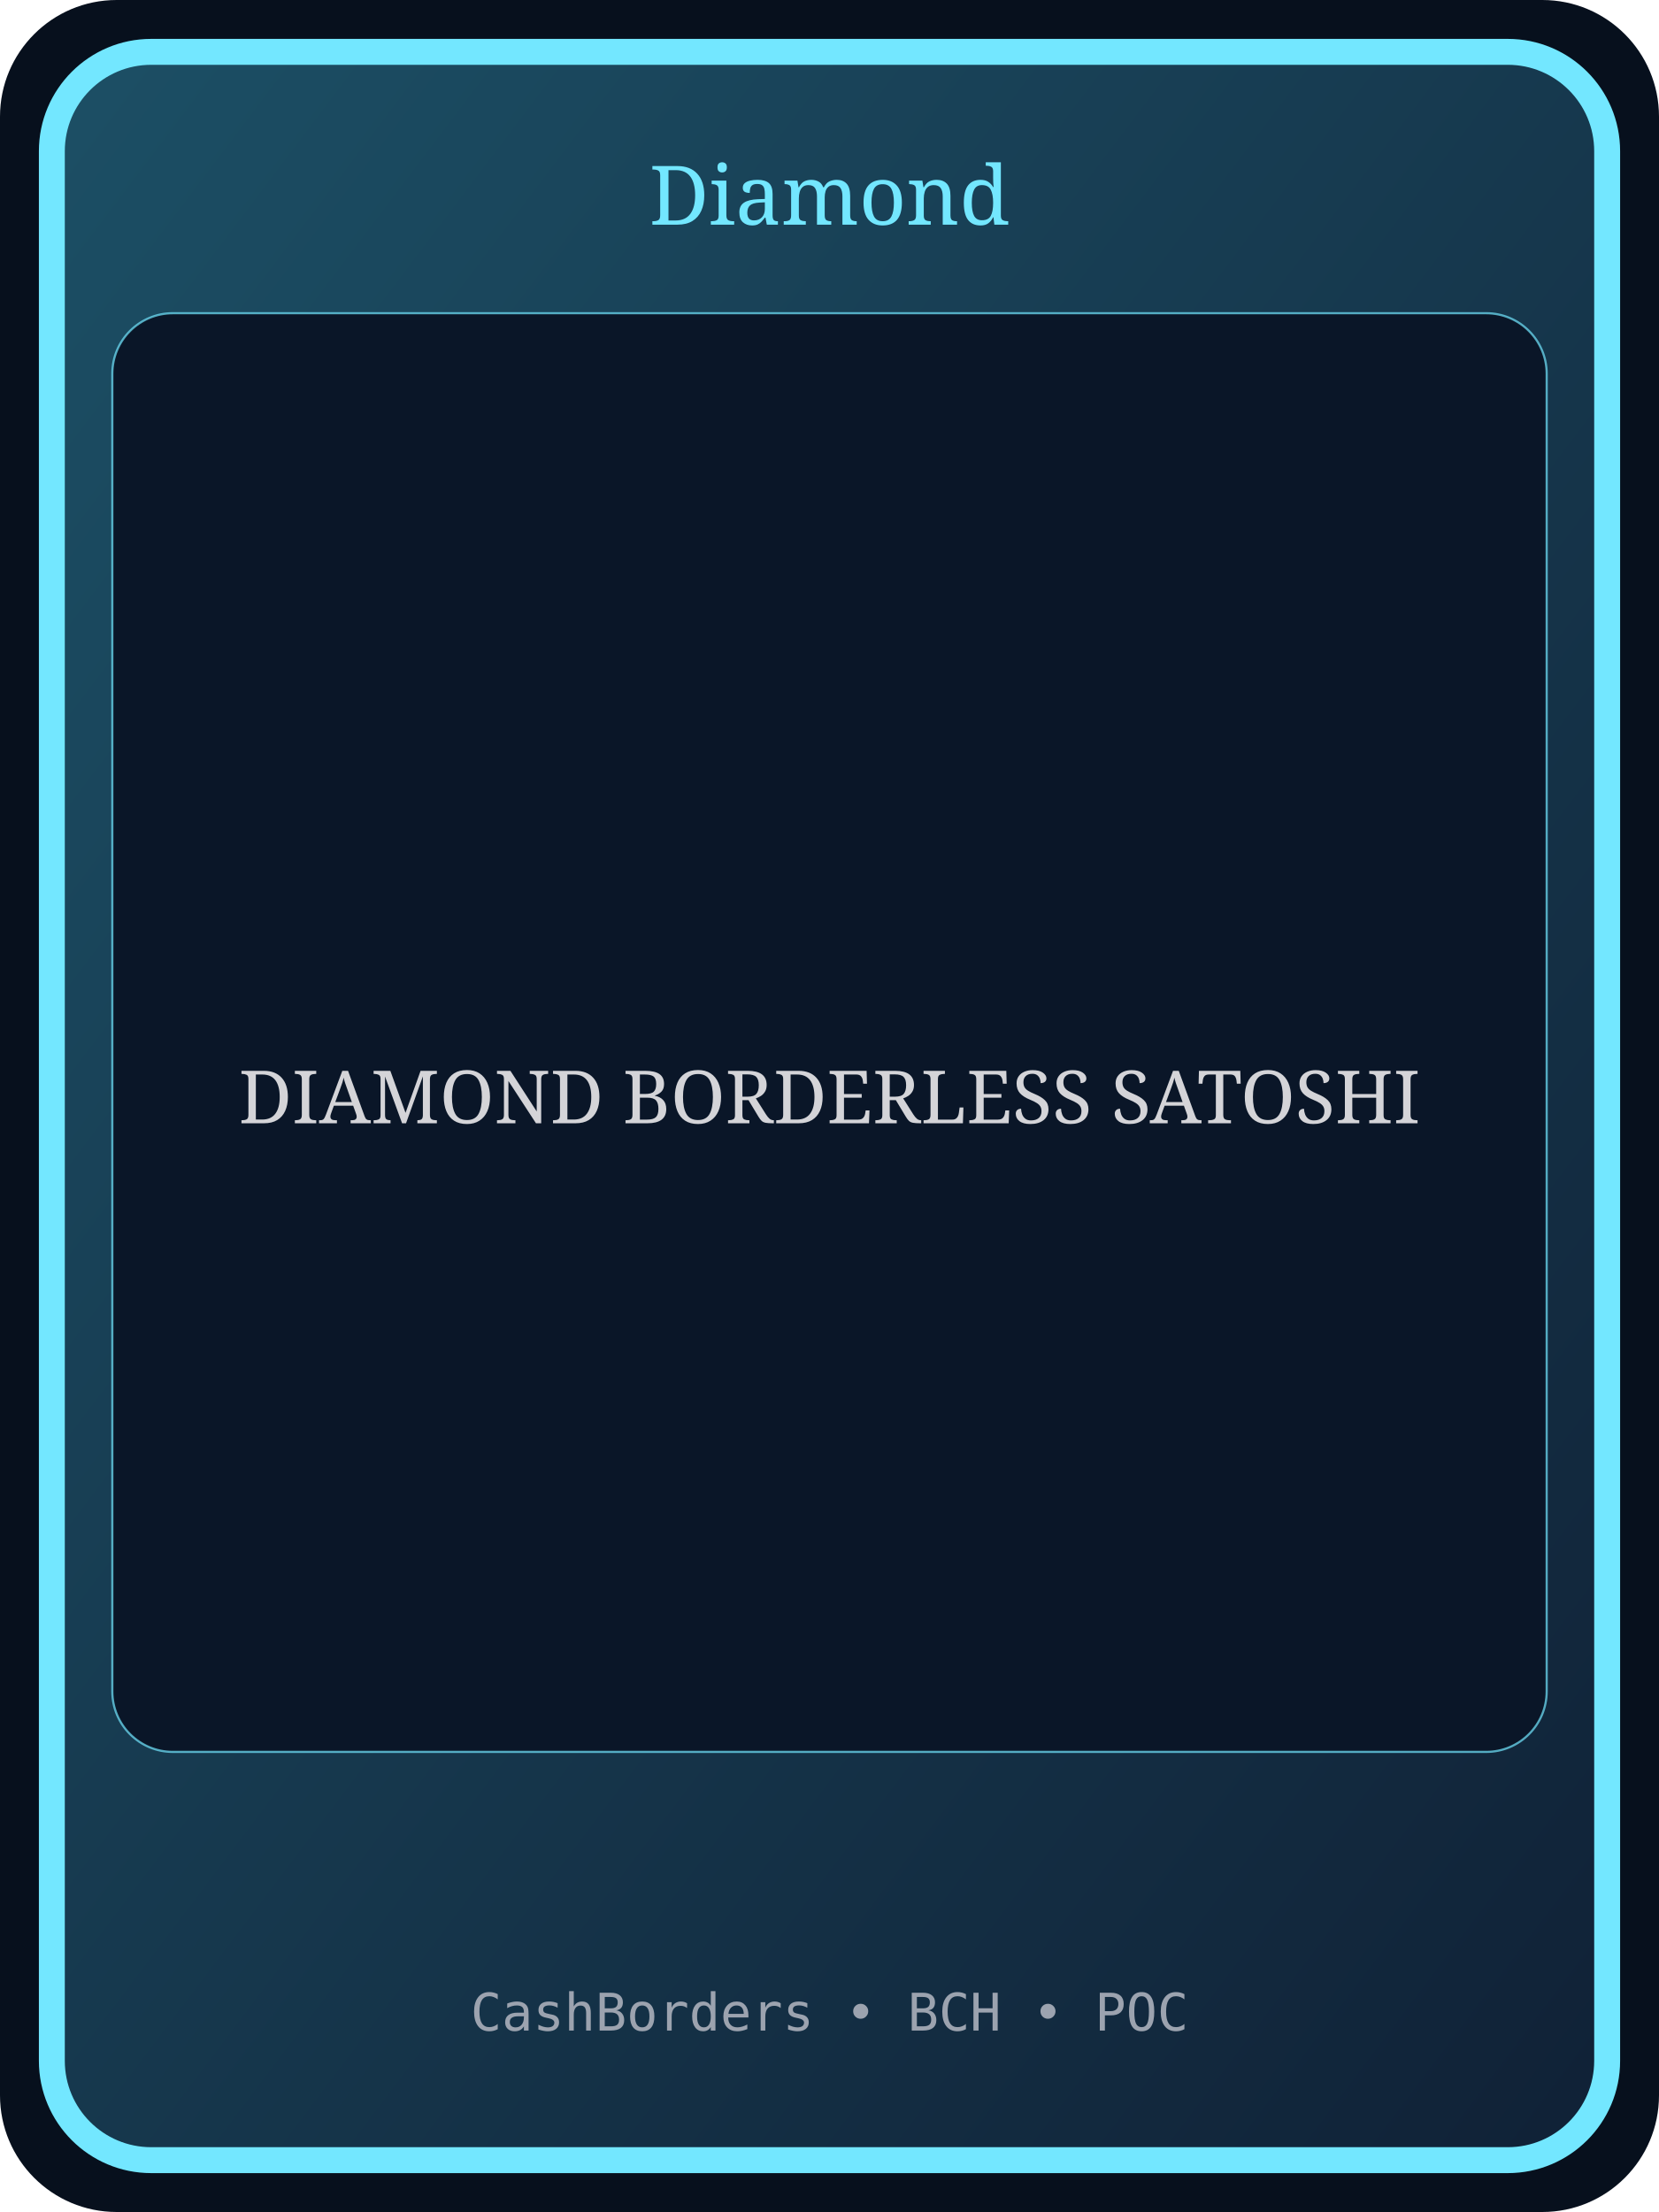
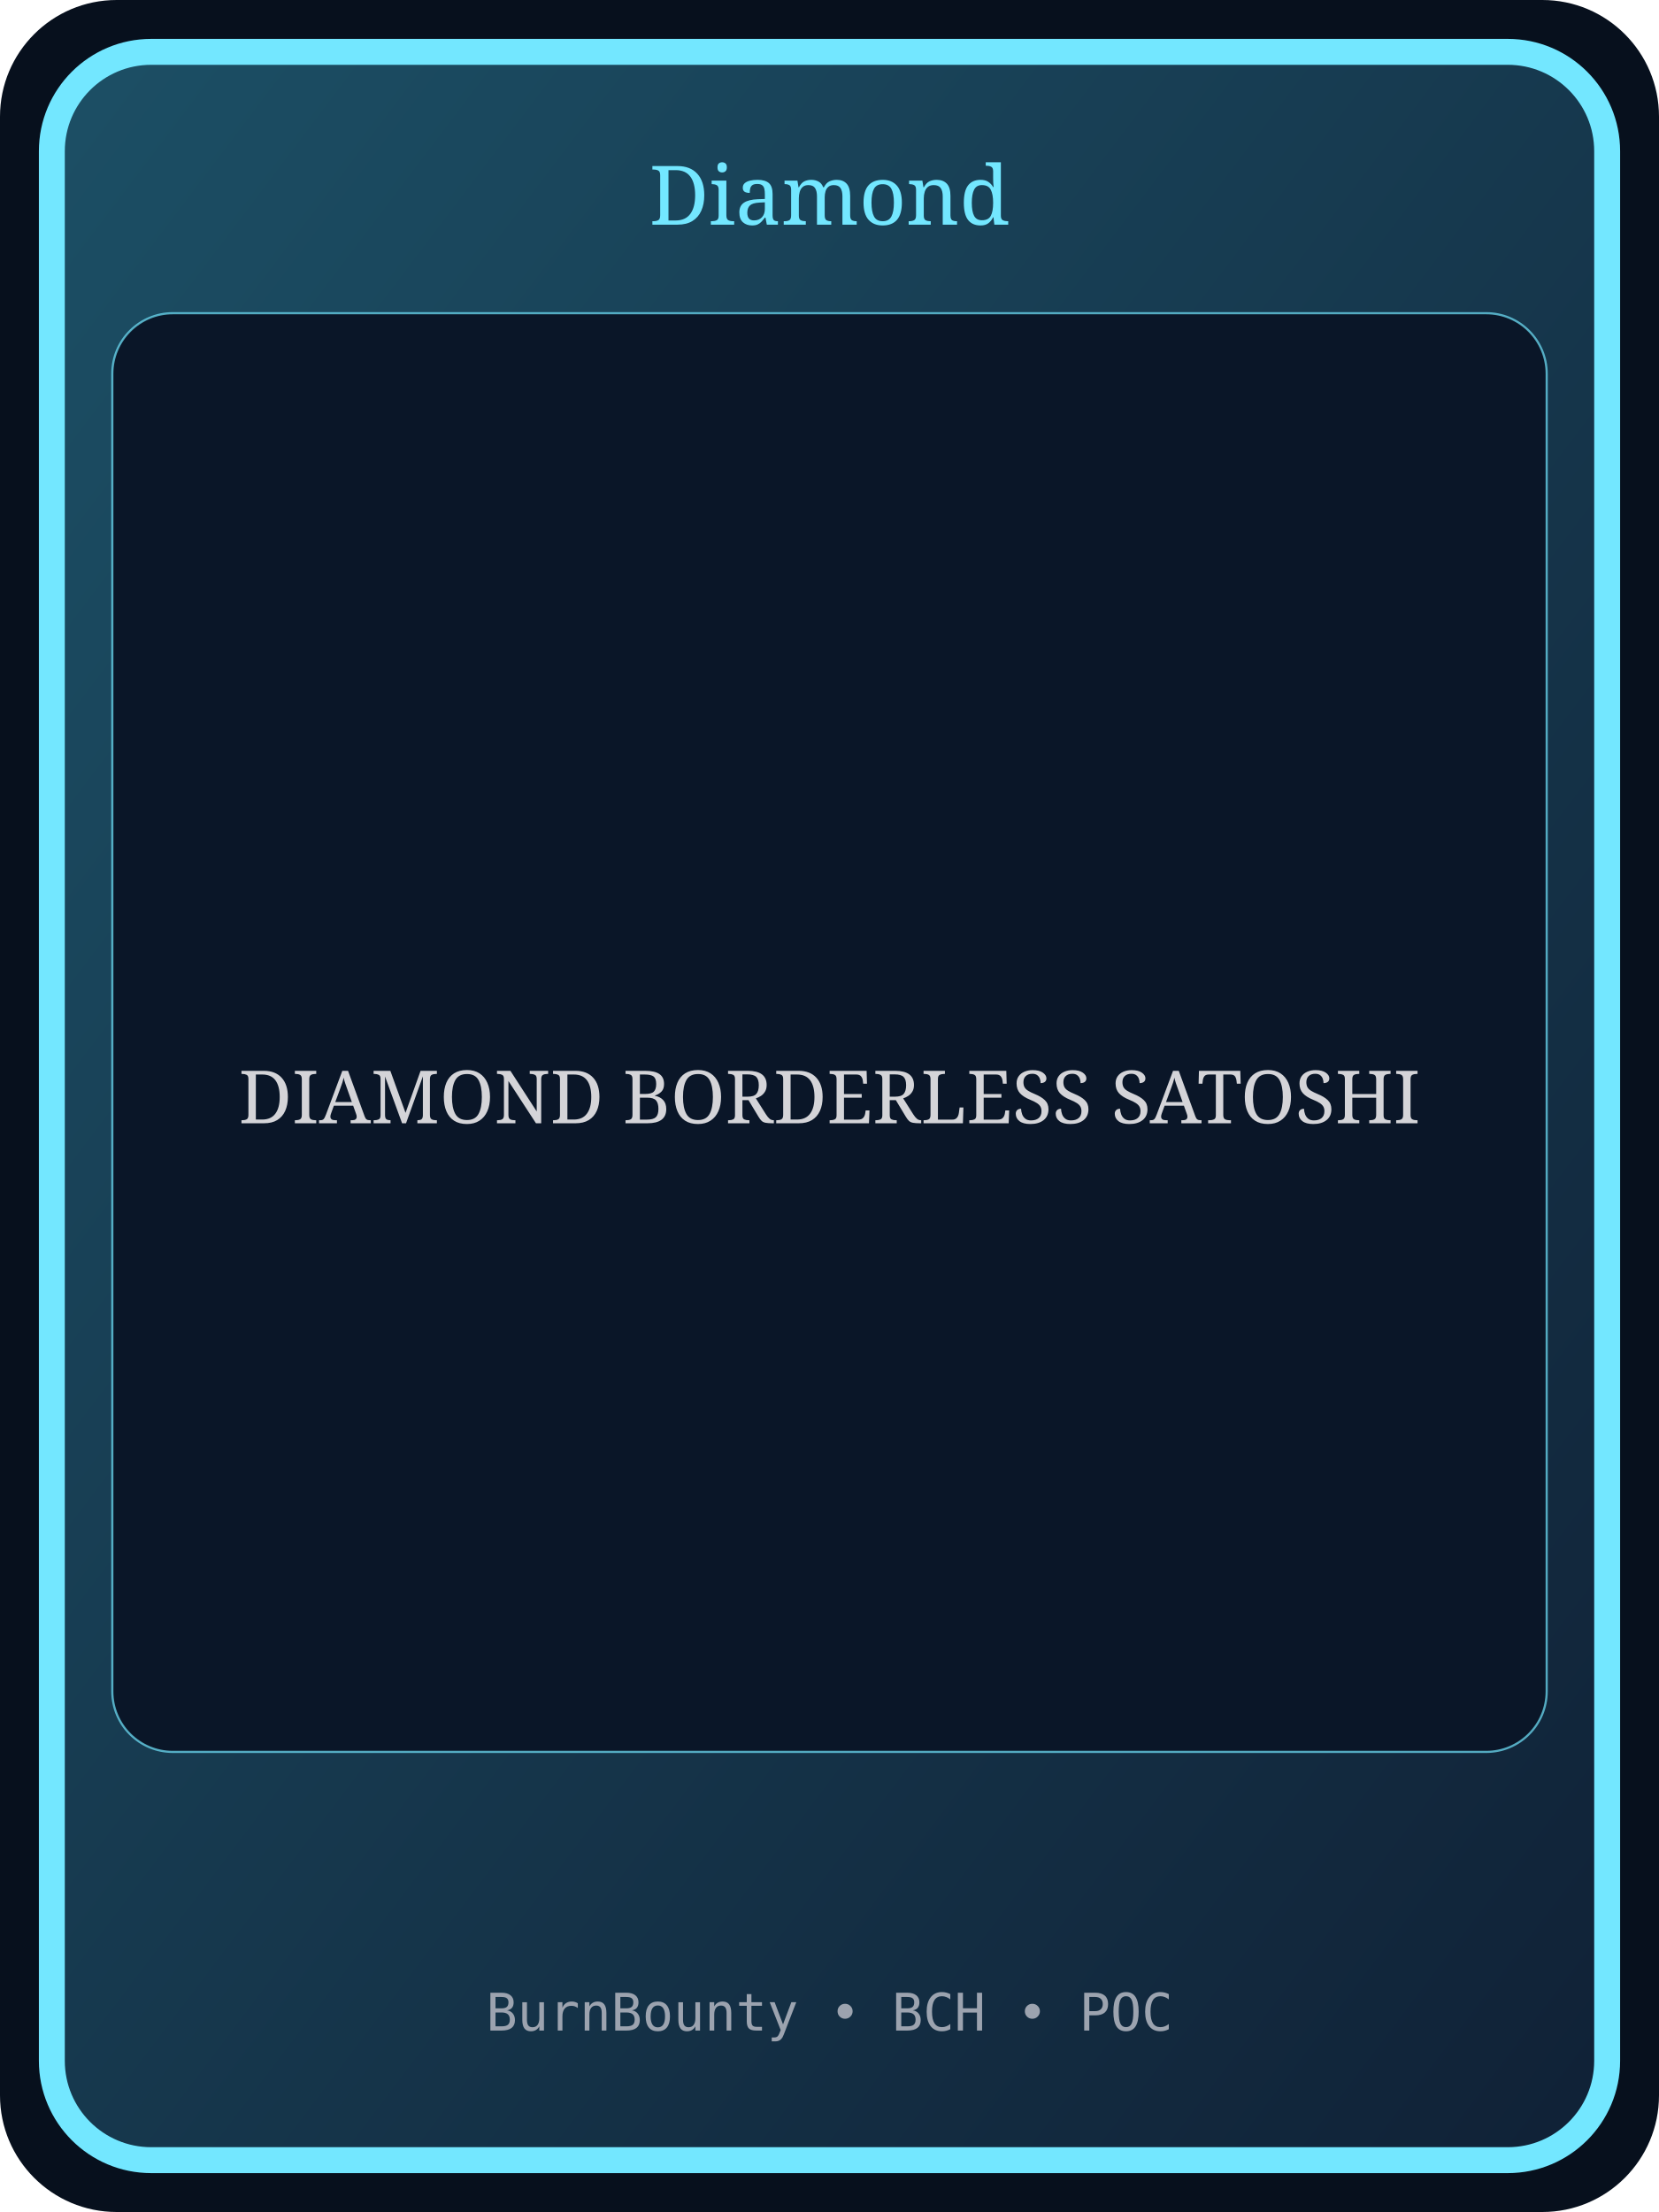
<svg xmlns="http://www.w3.org/2000/svg" width="768" height="1024" viewBox="0 0 768 1024">
  <defs>
    <linearGradient id="bg" x1="0" y1="0" x2="1" y2="1">
      <stop offset="0%" stop-color="#1c4f65" />
      <stop offset="100%" stop-color="#102136" />
    </linearGradient>
  </defs>
  <rect width="768" height="1024" rx="54" fill="#07101d" />
  <rect x="24" y="24" width="720" height="976" rx="46" fill="url(#bg)" stroke="#73e7ff" stroke-width="12" />
  <rect x="52" y="145" width="664" height="666" rx="28" fill="#0a1628" stroke="#73e7ff" stroke-opacity="0.7" />
  <text x="384" y="104" fill="#73e7ff" font-size="38" font-family="Georgia, serif" text-anchor="middle">Diamond</text>
  <text x="384" y="520" fill="#d4d4d8" font-size="34" font-family="Georgia, serif" text-anchor="middle">DIAMOND BORDERLESS SATOSHI</text>
-   <text x="384" y="940" fill="#9ca3af" font-size="24" font-family="monospace" text-anchor="middle">CashBorders • BCH • POC</text>
+   <text x="384" y="940" fill="#9ca3af" font-size="24" font-family="monospace" text-anchor="middle">BurnBounty • BCH • POC</text>
</svg>
